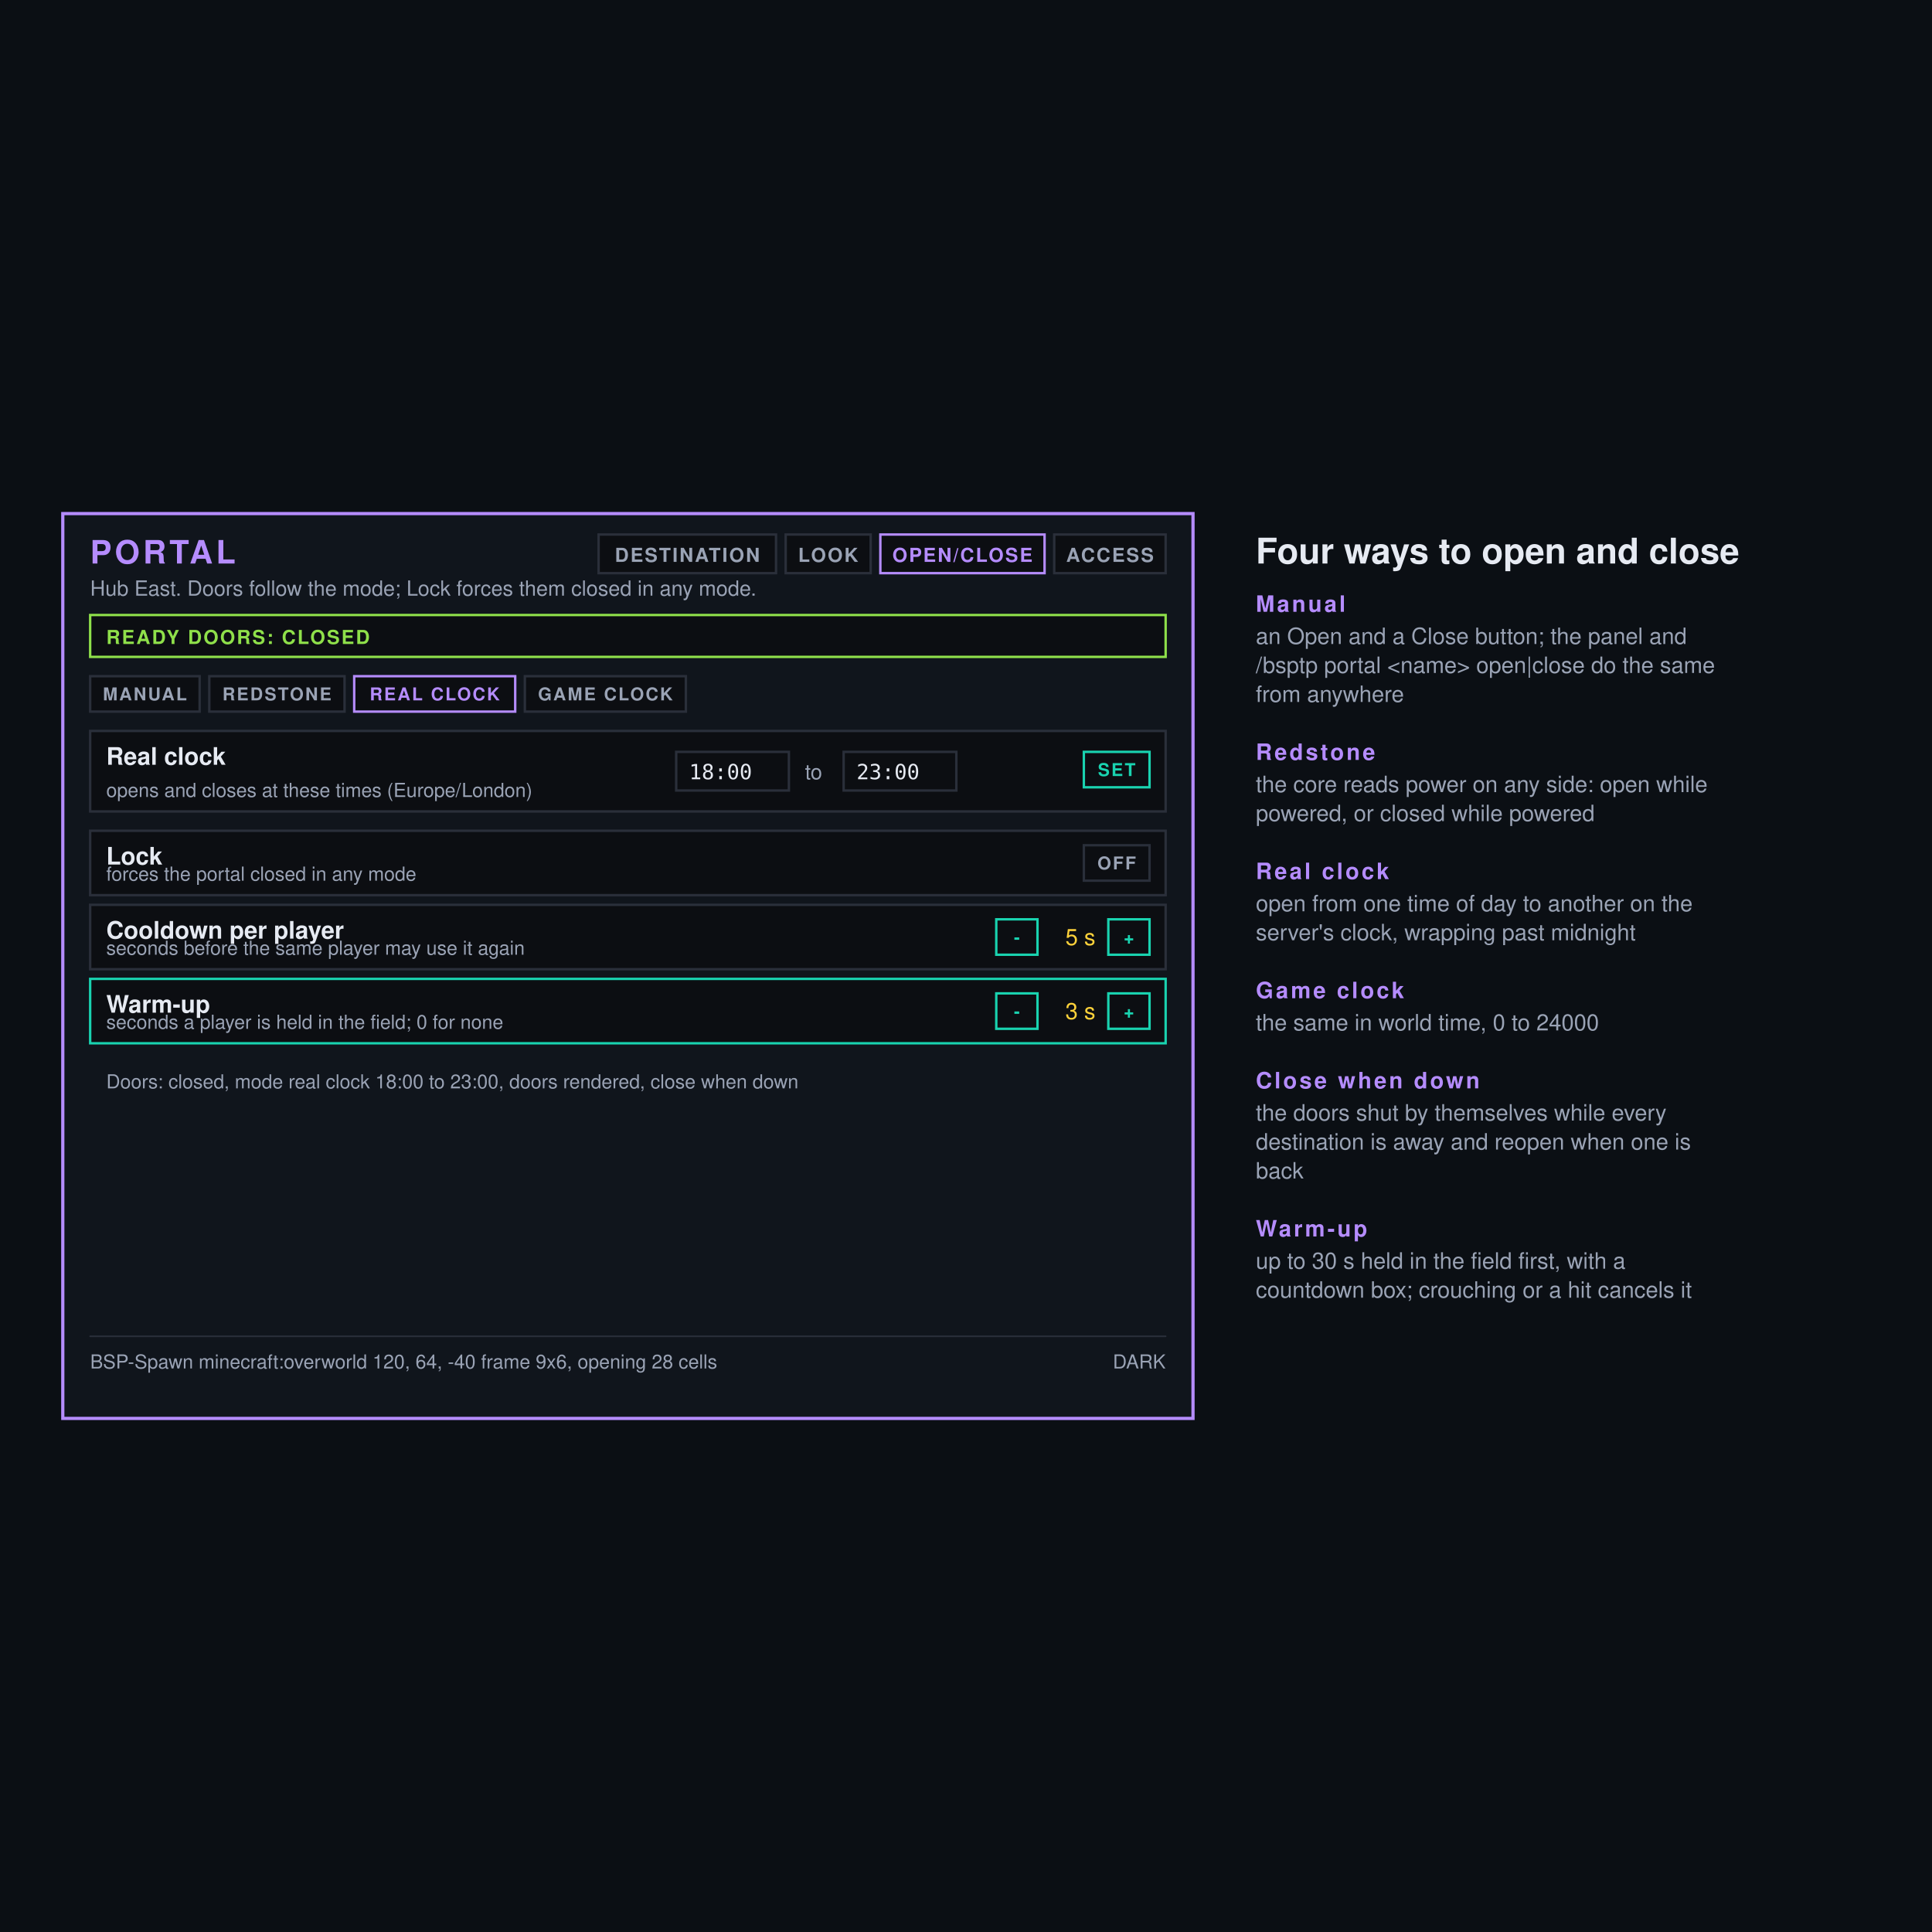
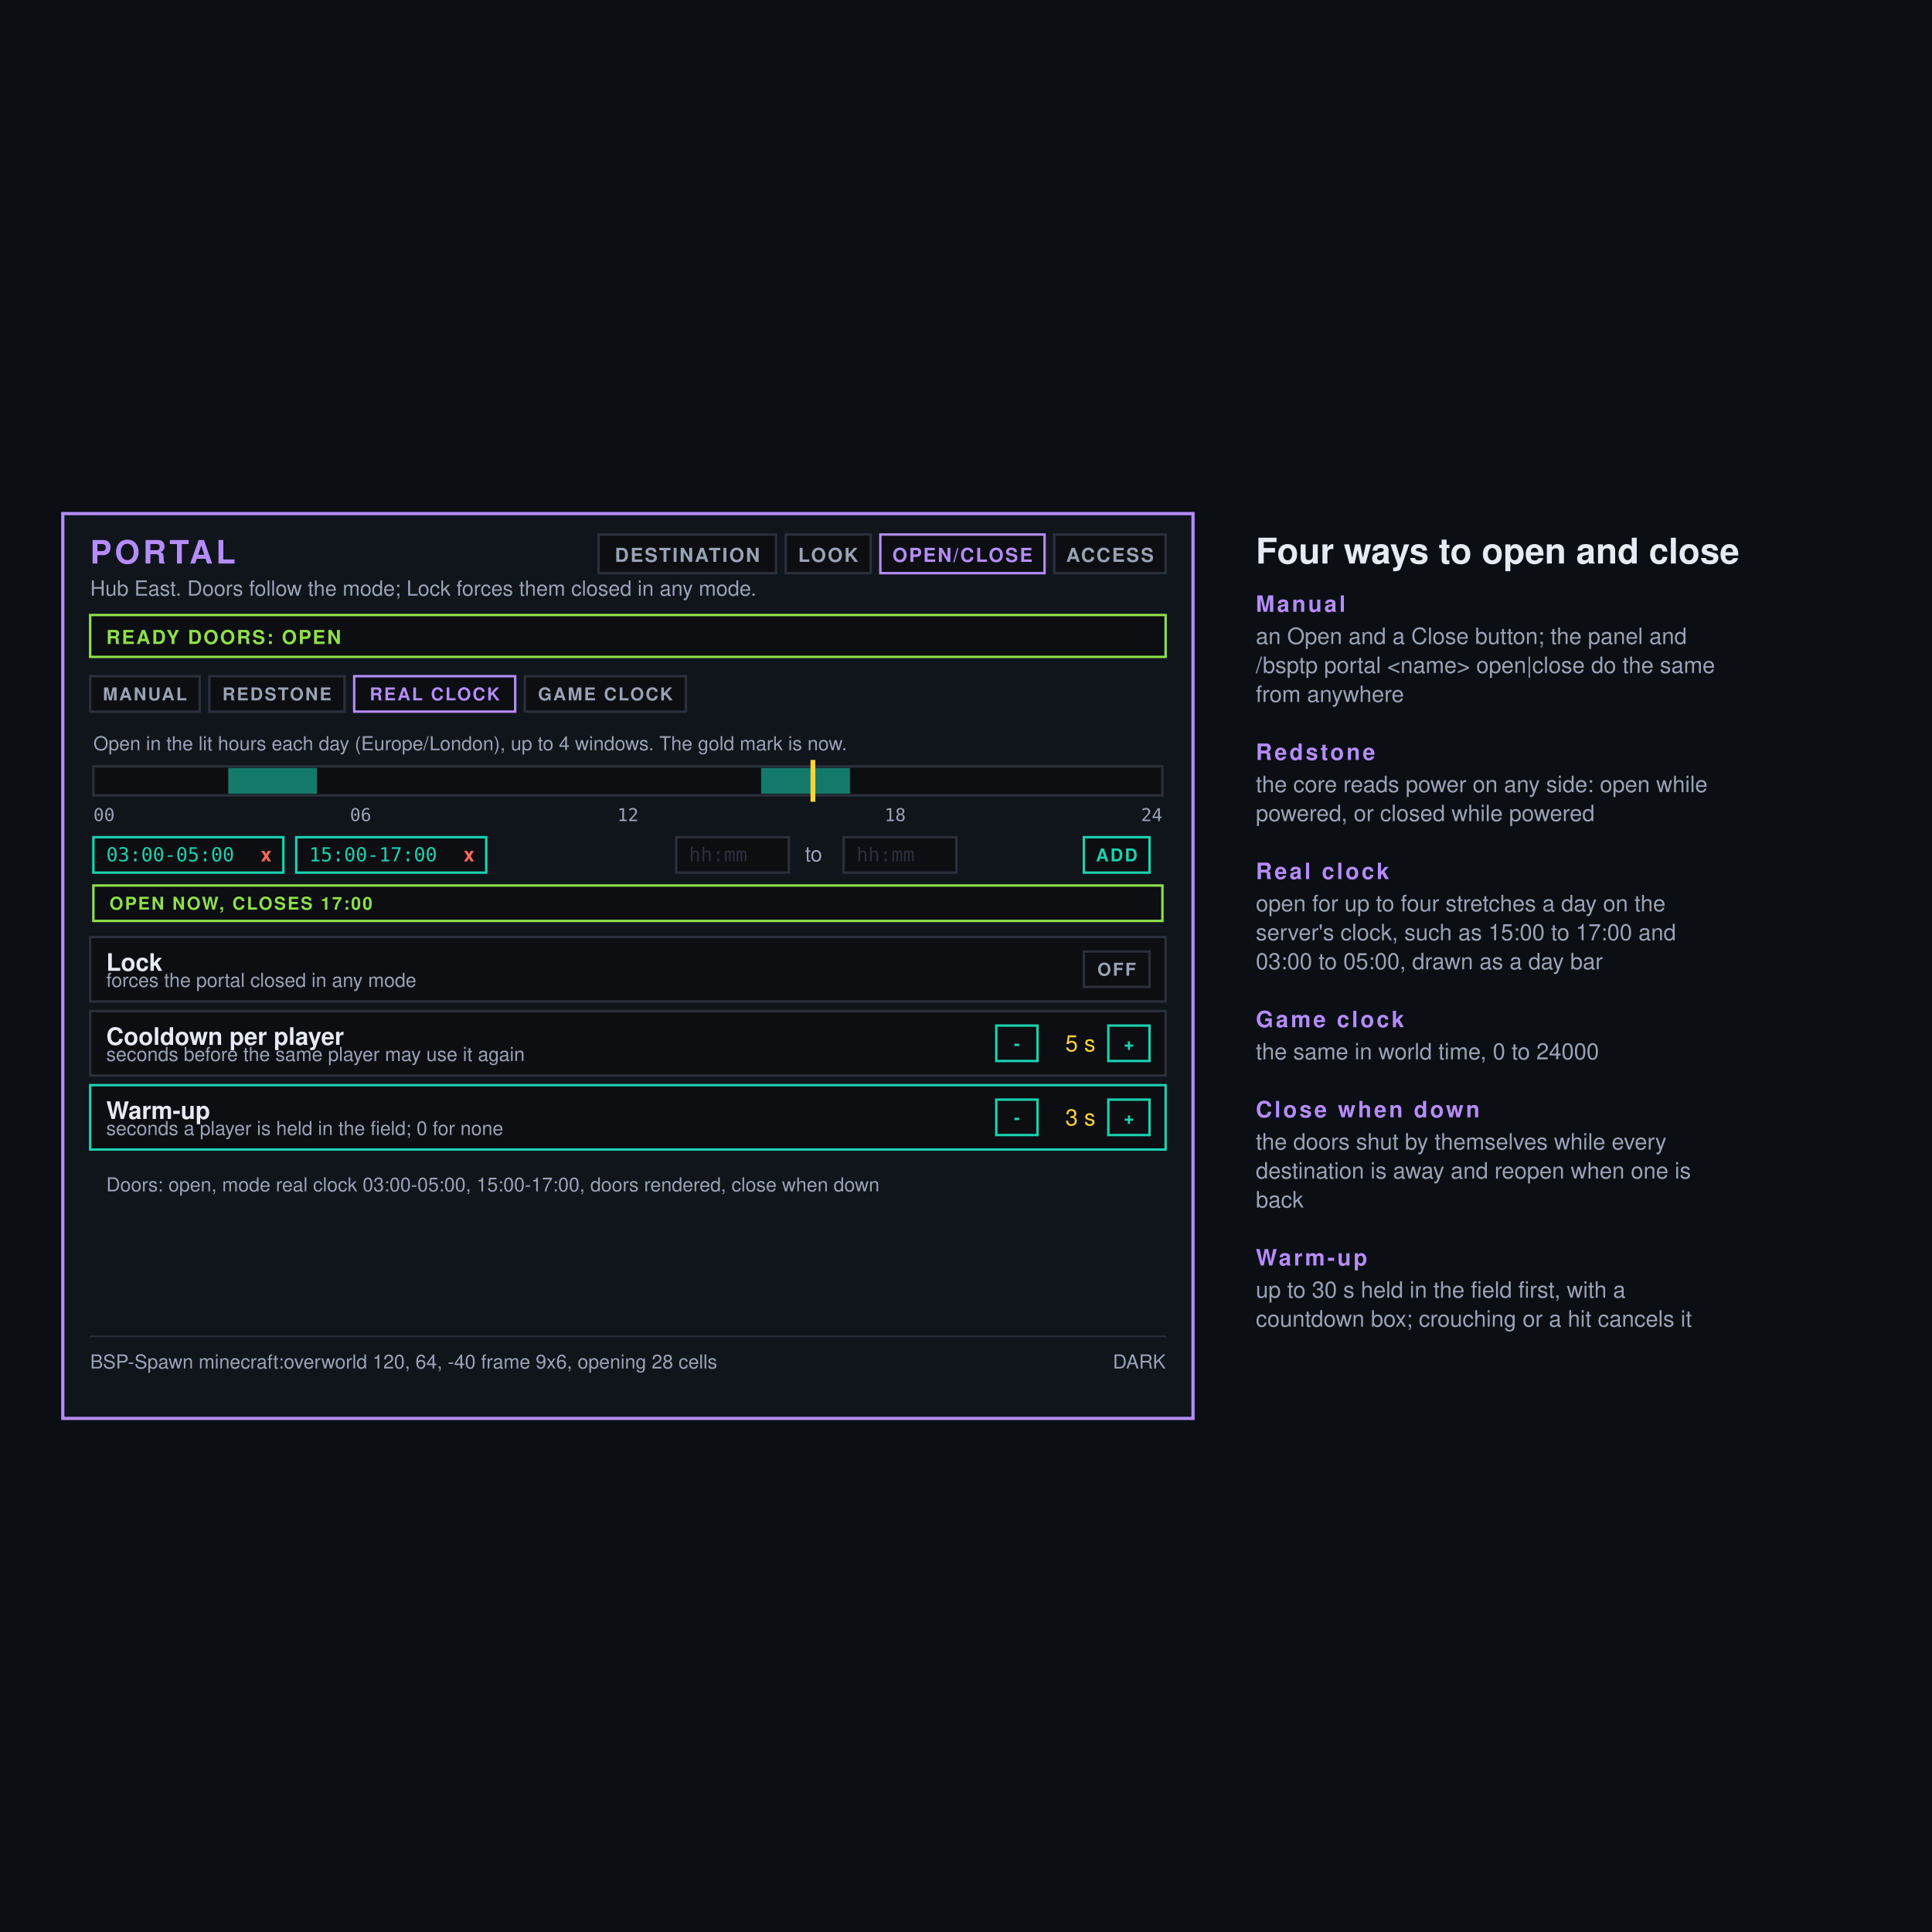
<svg xmlns="http://www.w3.org/2000/svg" width="1200" height="1200" viewBox="0 0 1200 1200">
  <rect width="1200" height="1200" fill="#0B0F14" />
  <g transform="translate(0, 280)">
    <rect width="1200" height="640" fill="#0B0F14" />
    <rect x="38" y="38" width="704" height="564" rx="0" fill="#B58CFF" opacity="1" />
    <rect x="40" y="40" width="700" height="560" rx="0" fill="#10151C" opacity="1" />
    <text x="56" y="70" font-family="Helvetica Neue, Helvetica, Arial, sans-serif" font-size="20" font-weight="bold" fill="#B58CFF" text-anchor="start" letter-spacing="2">PORTAL</text>
    <text x="56" y="90" font-family="Helvetica Neue, Helvetica, Arial, sans-serif" font-size="13" font-weight="normal" fill="#9AA3B5" text-anchor="start">Hub East.  Doors follow the mode; Lock forces them closed in any mode.</text>
    <rect x="654.8" y="52" width="69.2" height="24" rx="0" fill="#0C0E12" stroke="#2A2F3A" stroke-width="1.5" opacity="1" />
    <text x="689.4" y="69" font-family="Helvetica Neue, Helvetica, Arial, sans-serif" font-size="12" font-weight="bold" fill="#9AA3B5" text-anchor="middle" letter-spacing="1">ACCESS</text>
    <rect x="546.8" y="52" width="102.0" height="24" rx="0" fill="#0C0E12" stroke="#B58CFF" stroke-width="1.5" opacity="1" />
    <text x="597.8" y="69" font-family="Helvetica Neue, Helvetica, Arial, sans-serif" font-size="12" font-weight="bold" fill="#B58CFF" text-anchor="middle" letter-spacing="1">OPEN/CLOSE</text>
    <rect x="488" y="52" width="52.8" height="24" rx="0" fill="#0C0E12" stroke="#2A2F3A" stroke-width="1.5" opacity="1" />
    <text x="514.4" y="69" font-family="Helvetica Neue, Helvetica, Arial, sans-serif" font-size="12" font-weight="bold" fill="#9AA3B5" text-anchor="middle" letter-spacing="1">LOOK</text>
    <rect x="371.8" y="52" width="110.2" height="24" rx="0" fill="#0C0E12" stroke="#2A2F3A" stroke-width="1.5" opacity="1" />
    <text x="426.9" y="69" font-family="Helvetica Neue, Helvetica, Arial, sans-serif" font-size="12" font-weight="bold" fill="#9AA3B5" text-anchor="middle" letter-spacing="1">DESTINATION</text>
    <rect x="56" y="102" width="668" height="26" rx="0" fill="#0C0E12" stroke="#8FE04A" stroke-width="1.5" opacity="1" />
-     <text x="66" y="120" font-family="Helvetica Neue, Helvetica, Arial, sans-serif" font-size="12" font-weight="bold" fill="#8FE04A" text-anchor="start" letter-spacing="1">READY  DOORS: CLOSED</text>
+     <text x="66" y="120" font-family="Helvetica Neue, Helvetica, Arial, sans-serif" font-size="12" font-weight="bold" fill="#8FE04A" text-anchor="start" letter-spacing="1">READY  DOORS: OPEN</text>
    <rect x="56" y="140" width="68" height="22" rx="0" fill="#0C0E12" stroke="#2A2F3A" stroke-width="1.5" opacity="1" />
    <text x="90.0" y="155" font-family="Helvetica Neue, Helvetica, Arial, sans-serif" font-size="11" font-weight="bold" fill="#9AA3B5" text-anchor="middle" letter-spacing="1">MANUAL</text>
    <rect x="130" y="140" width="84" height="22" rx="0" fill="#0C0E12" stroke="#2A2F3A" stroke-width="1.5" opacity="1" />
    <text x="172.0" y="155" font-family="Helvetica Neue, Helvetica, Arial, sans-serif" font-size="11" font-weight="bold" fill="#9AA3B5" text-anchor="middle" letter-spacing="1">REDSTONE</text>
    <rect x="220" y="140" width="100" height="22" rx="0" fill="#0C0E12" stroke="#B58CFF" stroke-width="1.5" opacity="1" />
    <text x="270.0" y="155" font-family="Helvetica Neue, Helvetica, Arial, sans-serif" font-size="11" font-weight="bold" fill="#B58CFF" text-anchor="middle" letter-spacing="1">REAL CLOCK</text>
    <rect x="326" y="140" width="100" height="22" rx="0" fill="#0C0E12" stroke="#2A2F3A" stroke-width="1.5" opacity="1" />
    <text x="376.0" y="155" font-family="Helvetica Neue, Helvetica, Arial, sans-serif" font-size="11" font-weight="bold" fill="#9AA3B5" text-anchor="middle" letter-spacing="1">GAME CLOCK</text>
-     <rect x="56" y="174" width="668" height="50" rx="0" fill="#0C0E12" stroke="#2A2F3A" stroke-width="1.5" opacity="1" />
-     <text x="66" y="195" font-family="Helvetica Neue, Helvetica, Arial, sans-serif" font-size="15" font-weight="bold" fill="#E6EAF2" text-anchor="start">Real clock</text>
-     <text x="66" y="215" font-family="Helvetica Neue, Helvetica, Arial, sans-serif" font-size="12" font-weight="normal" fill="#9AA3B5" text-anchor="start">opens and closes at these times (Europe/London)</text>
-     <rect x="420" y="187" width="70" height="24" rx="0" fill="#0C0E12" stroke="#2A2F3A" stroke-width="1.5" opacity="1" />
-     <text x="428" y="204" font-family="Menlo, Monaco, monospace" font-size="13" font-weight="normal" fill="#E6EAF2" text-anchor="start">18:00</text>
-     <text x="500" y="204" font-family="Helvetica Neue, Helvetica, Arial, sans-serif" font-size="13" font-weight="normal" fill="#9AA3B5" text-anchor="start">to</text>
-     <rect x="524" y="187" width="70" height="24" rx="0" fill="#0C0E12" stroke="#2A2F3A" stroke-width="1.5" opacity="1" />
-     <text x="532" y="204" font-family="Menlo, Monaco, monospace" font-size="13" font-weight="normal" fill="#E6EAF2" text-anchor="start">23:00</text>
-     <rect x="673.2" y="187" width="40.8" height="22" rx="0" fill="#0C0E12" stroke="#19D3B0" stroke-width="1.5" opacity="1" />
-     <text x="693.6" y="202" font-family="Helvetica Neue, Helvetica, Arial, sans-serif" font-size="11" font-weight="bold" fill="#19D3B0" text-anchor="middle" letter-spacing="1">SET</text>
-     <rect x="56" y="236" width="668" height="40" rx="0" fill="#0C0E12" stroke="#2A2F3A" stroke-width="1.5" opacity="1" />
-     <text x="66" y="257" font-family="Helvetica Neue, Helvetica, Arial, sans-serif" font-size="15" font-weight="bold" fill="#E6EAF2" text-anchor="start">Lock</text>
-     <text x="66" y="267" font-family="Helvetica Neue, Helvetica, Arial, sans-serif" font-size="12" font-weight="normal" fill="#9AA3B5" text-anchor="start">forces the portal closed in any mode</text>
-     <rect x="673.2" y="245" width="40.8" height="22" rx="0" fill="#0C0E12" stroke="#2A2F3A" stroke-width="1.5" opacity="1" />
-     <text x="693.6" y="260" font-family="Helvetica Neue, Helvetica, Arial, sans-serif" font-size="11" font-weight="bold" fill="#9AA3B5" text-anchor="middle" letter-spacing="1">OFF</text>
-     <rect x="56" y="282" width="668" height="40" rx="0" fill="#0C0E12" stroke="#2A2F3A" stroke-width="1.5" opacity="1" />
-     <text x="66" y="303" font-family="Helvetica Neue, Helvetica, Arial, sans-serif" font-size="15" font-weight="bold" fill="#E6EAF2" text-anchor="start">Cooldown per player</text>
-     <text x="66" y="313" font-family="Helvetica Neue, Helvetica, Arial, sans-serif" font-size="12" font-weight="normal" fill="#9AA3B5" text-anchor="start">seconds before the same player may use it again</text>
-     <rect x="688.4" y="291" width="25.6" height="22" rx="0" fill="#0C0E12" stroke="#19D3B0" stroke-width="1.5" opacity="1" />
-     <text x="701.2" y="306" font-family="Helvetica Neue, Helvetica, Arial, sans-serif" font-size="11" font-weight="bold" fill="#19D3B0" text-anchor="middle" letter-spacing="1">+</text>
-     <text x="680.4" y="307" font-family="Helvetica Neue, Helvetica, Arial, sans-serif" font-size="14" font-weight="normal" fill="#FFD23A" text-anchor="end">5 s</text>
-     <rect x="618.8" y="291" width="25.6" height="22" rx="0" fill="#0C0E12" stroke="#19D3B0" stroke-width="1.5" opacity="1" />
-     <text x="631.6" y="306" font-family="Helvetica Neue, Helvetica, Arial, sans-serif" font-size="11" font-weight="bold" fill="#19D3B0" text-anchor="middle" letter-spacing="1">-</text>
-     <rect x="56" y="328" width="668" height="40" rx="0" fill="#0C0E12" stroke="#19D3B0" stroke-width="1.5" opacity="1" />
-     <text x="66" y="349" font-family="Helvetica Neue, Helvetica, Arial, sans-serif" font-size="15" font-weight="bold" fill="#E6EAF2" text-anchor="start">Warm-up</text>
-     <text x="66" y="359" font-family="Helvetica Neue, Helvetica, Arial, sans-serif" font-size="12" font-weight="normal" fill="#9AA3B5" text-anchor="start">seconds a player is held in the field; 0 for none</text>
-     <rect x="688.4" y="337" width="25.6" height="22" rx="0" fill="#0C0E12" stroke="#19D3B0" stroke-width="1.5" opacity="1" />
-     <text x="701.2" y="352" font-family="Helvetica Neue, Helvetica, Arial, sans-serif" font-size="11" font-weight="bold" fill="#19D3B0" text-anchor="middle" letter-spacing="1">+</text>
-     <text x="680.4" y="353" font-family="Helvetica Neue, Helvetica, Arial, sans-serif" font-size="14" font-weight="normal" fill="#FFD23A" text-anchor="end">3 s</text>
-     <rect x="618.8" y="337" width="25.6" height="22" rx="0" fill="#0C0E12" stroke="#19D3B0" stroke-width="1.5" opacity="1" />
-     <text x="631.6" y="352" font-family="Helvetica Neue, Helvetica, Arial, sans-serif" font-size="11" font-weight="bold" fill="#19D3B0" text-anchor="middle" letter-spacing="1">-</text>
-     <text x="66" y="396" font-family="Helvetica Neue, Helvetica, Arial, sans-serif" font-size="12" font-weight="normal" fill="#9AA3B5" text-anchor="start">Doors: closed, mode real clock 18:00 to 23:00, doors rendered, close when down</text>
+     <text x="58" y="186" font-family="Helvetica Neue, Helvetica, Arial, sans-serif" font-size="12" font-weight="normal" fill="#9AA3B5" text-anchor="start">Open in the lit hours each day (Europe/London), up to 4 windows. The gold mark is now.</text>
+     <rect x="58" y="196" width="664" height="18" rx="0" fill="#0C0E12" stroke="#2A2F3A" stroke-width="1.5" opacity="1" />
+     <rect x="141.75" y="197" width="55.167" height="16" rx="0" fill="#19D3B0" opacity="0.55" />
+     <rect x="472.75" y="197" width="55.167" height="16" rx="0" fill="#19D3B0" opacity="0.55" />
+     <rect x="503.431" y="192" width="3" height="26" rx="0" fill="#FFD23A" opacity="1" />
+     <text x="58.0" y="230" font-family="Menlo, Monaco, monospace" font-size="11" font-weight="normal" fill="#9AA3B5" text-anchor="start">00</text>
+     <text x="224.0" y="230" font-family="Menlo, Monaco, monospace" font-size="11" font-weight="normal" fill="#9AA3B5" text-anchor="middle">06</text>
+     <text x="390.0" y="230" font-family="Menlo, Monaco, monospace" font-size="11" font-weight="normal" fill="#9AA3B5" text-anchor="middle">12</text>
+     <text x="556.0" y="230" font-family="Menlo, Monaco, monospace" font-size="11" font-weight="normal" fill="#9AA3B5" text-anchor="middle">18</text>
+     <text x="722.0" y="230" font-family="Menlo, Monaco, monospace" font-size="11" font-weight="normal" fill="#9AA3B5" text-anchor="end">24</text>
+     <rect x="58" y="240" width="118" height="22" rx="0" fill="#0C0E12" stroke="#19D3B0" stroke-width="1.5" opacity="1" />
+     <text x="66" y="255" font-family="Menlo, Monaco, monospace" font-size="12" font-weight="normal" fill="#19D3B0" text-anchor="start">03:00-05:00</text>
+     <text x="162" y="255" font-family="Helvetica Neue, Helvetica, Arial, sans-serif" font-size="12" font-weight="bold" fill="#FF6B5C" text-anchor="start">x</text>
+     <rect x="184" y="240" width="118" height="22" rx="0" fill="#0C0E12" stroke="#19D3B0" stroke-width="1.5" opacity="1" />
+     <text x="192" y="255" font-family="Menlo, Monaco, monospace" font-size="12" font-weight="normal" fill="#19D3B0" text-anchor="start">15:00-17:00</text>
+     <text x="288" y="255" font-family="Helvetica Neue, Helvetica, Arial, sans-serif" font-size="12" font-weight="bold" fill="#FF6B5C" text-anchor="start">x</text>
+     <rect x="420" y="240" width="70" height="22" rx="0" fill="#0C0E12" stroke="#2A2F3A" stroke-width="1.5" opacity="1" />
+     <text x="428" y="255" font-family="Menlo, Monaco, monospace" font-size="12" font-weight="normal" fill="#2A2F3A" text-anchor="start">hh:mm</text>
+     <text x="500" y="255" font-family="Helvetica Neue, Helvetica, Arial, sans-serif" font-size="13" font-weight="normal" fill="#9AA3B5" text-anchor="start">to</text>
+     <rect x="524" y="240" width="70" height="22" rx="0" fill="#0C0E12" stroke="#2A2F3A" stroke-width="1.5" opacity="1" />
+     <text x="532" y="255" font-family="Menlo, Monaco, monospace" font-size="12" font-weight="normal" fill="#2A2F3A" text-anchor="start">hh:mm</text>
+     <rect x="673.2" y="240" width="40.8" height="22" rx="0" fill="#0C0E12" stroke="#19D3B0" stroke-width="1.5" opacity="1" />
+     <text x="693.6" y="255" font-family="Helvetica Neue, Helvetica, Arial, sans-serif" font-size="11" font-weight="bold" fill="#19D3B0" text-anchor="middle" letter-spacing="1">ADD</text>
+     <rect x="58" y="270" width="664" height="22" rx="0" fill="#0C0E12" stroke="#8FE04A" stroke-width="1.5" opacity="1" />
+     <text x="68" y="285" font-family="Helvetica Neue, Helvetica, Arial, sans-serif" font-size="11" font-weight="bold" fill="#8FE04A" text-anchor="start" letter-spacing="1">OPEN NOW, CLOSES 17:00</text>
+     <rect x="56" y="302" width="668" height="40" rx="0" fill="#0C0E12" stroke="#2A2F3A" stroke-width="1.5" opacity="1" />
+     <text x="66" y="323" font-family="Helvetica Neue, Helvetica, Arial, sans-serif" font-size="15" font-weight="bold" fill="#E6EAF2" text-anchor="start">Lock</text>
+     <text x="66" y="333" font-family="Helvetica Neue, Helvetica, Arial, sans-serif" font-size="12" font-weight="normal" fill="#9AA3B5" text-anchor="start">forces the portal closed in any mode</text>
+     <rect x="673.2" y="311" width="40.8" height="22" rx="0" fill="#0C0E12" stroke="#2A2F3A" stroke-width="1.5" opacity="1" />
+     <text x="693.6" y="326" font-family="Helvetica Neue, Helvetica, Arial, sans-serif" font-size="11" font-weight="bold" fill="#9AA3B5" text-anchor="middle" letter-spacing="1">OFF</text>
+     <rect x="56" y="348" width="668" height="40" rx="0" fill="#0C0E12" stroke="#2A2F3A" stroke-width="1.5" opacity="1" />
+     <text x="66" y="369" font-family="Helvetica Neue, Helvetica, Arial, sans-serif" font-size="15" font-weight="bold" fill="#E6EAF2" text-anchor="start">Cooldown per player</text>
+     <text x="66" y="379" font-family="Helvetica Neue, Helvetica, Arial, sans-serif" font-size="12" font-weight="normal" fill="#9AA3B5" text-anchor="start">seconds before the same player may use it again</text>
+     <rect x="688.4" y="357" width="25.6" height="22" rx="0" fill="#0C0E12" stroke="#19D3B0" stroke-width="1.5" opacity="1" />
+     <text x="701.2" y="372" font-family="Helvetica Neue, Helvetica, Arial, sans-serif" font-size="11" font-weight="bold" fill="#19D3B0" text-anchor="middle" letter-spacing="1">+</text>
+     <text x="680.4" y="373" font-family="Helvetica Neue, Helvetica, Arial, sans-serif" font-size="14" font-weight="normal" fill="#FFD23A" text-anchor="end">5 s</text>
+     <rect x="618.8" y="357" width="25.6" height="22" rx="0" fill="#0C0E12" stroke="#19D3B0" stroke-width="1.5" opacity="1" />
+     <text x="631.6" y="372" font-family="Helvetica Neue, Helvetica, Arial, sans-serif" font-size="11" font-weight="bold" fill="#19D3B0" text-anchor="middle" letter-spacing="1">-</text>
+     <rect x="56" y="394" width="668" height="40" rx="0" fill="#0C0E12" stroke="#19D3B0" stroke-width="1.5" opacity="1" />
+     <text x="66" y="415" font-family="Helvetica Neue, Helvetica, Arial, sans-serif" font-size="15" font-weight="bold" fill="#E6EAF2" text-anchor="start">Warm-up</text>
+     <text x="66" y="425" font-family="Helvetica Neue, Helvetica, Arial, sans-serif" font-size="12" font-weight="normal" fill="#9AA3B5" text-anchor="start">seconds a player is held in the field; 0 for none</text>
+     <rect x="688.4" y="403" width="25.6" height="22" rx="0" fill="#0C0E12" stroke="#19D3B0" stroke-width="1.5" opacity="1" />
+     <text x="701.2" y="418" font-family="Helvetica Neue, Helvetica, Arial, sans-serif" font-size="11" font-weight="bold" fill="#19D3B0" text-anchor="middle" letter-spacing="1">+</text>
+     <text x="680.4" y="419" font-family="Helvetica Neue, Helvetica, Arial, sans-serif" font-size="14" font-weight="normal" fill="#FFD23A" text-anchor="end">3 s</text>
+     <rect x="618.8" y="403" width="25.6" height="22" rx="0" fill="#0C0E12" stroke="#19D3B0" stroke-width="1.5" opacity="1" />
+     <text x="631.6" y="418" font-family="Helvetica Neue, Helvetica, Arial, sans-serif" font-size="11" font-weight="bold" fill="#19D3B0" text-anchor="middle" letter-spacing="1">-</text>
+     <text x="66" y="460" font-family="Helvetica Neue, Helvetica, Arial, sans-serif" font-size="12" font-weight="normal" fill="#9AA3B5" text-anchor="start">Doors: open, mode real clock 03:00-05:00, 15:00-17:00, doors rendered, close when down</text>
    <line x1="56" y1="550" x2="724" y2="550" stroke="#2A2F3A" stroke-width="1" stroke-linecap="round" />
    <text x="56" y="570" font-family="Helvetica Neue, Helvetica, Arial, sans-serif" font-size="12" font-weight="normal" fill="#9AA3B5" text-anchor="start">BSP-Spawn  minecraft:overworld  120, 64, -40      frame 9x6, opening 28 cells</text>
    <text x="724" y="570" font-family="Helvetica Neue, Helvetica, Arial, sans-serif" font-size="12" font-weight="normal" fill="#9AA3B5" text-anchor="end">DARK</text>
    <text x="780" y="70" font-family="Helvetica Neue, Helvetica, Arial, sans-serif" font-size="22" font-weight="bold" fill="#E6EAF2" text-anchor="start">Four ways to open and close</text>
    <text x="780" y="100" font-family="Helvetica Neue, Helvetica, Arial, sans-serif" font-size="14" font-weight="bold" fill="#B58CFF" text-anchor="start" letter-spacing="1.5">Manual</text>
    <text x="780" y="120" font-family="Helvetica Neue, Helvetica, Arial, sans-serif" font-size="14" font-weight="normal" fill="#9AA3B5" text-anchor="start">an Open and a Close button; the panel and</text>
    <text x="780" y="138" font-family="Helvetica Neue, Helvetica, Arial, sans-serif" font-size="14" font-weight="normal" fill="#9AA3B5" text-anchor="start">/bsptp portal &lt;name&gt; open|close do the same</text>
    <text x="780" y="156" font-family="Helvetica Neue, Helvetica, Arial, sans-serif" font-size="14" font-weight="normal" fill="#9AA3B5" text-anchor="start">from anywhere</text>
    <text x="780" y="192" font-family="Helvetica Neue, Helvetica, Arial, sans-serif" font-size="14" font-weight="bold" fill="#B58CFF" text-anchor="start" letter-spacing="1.5">Redstone</text>
    <text x="780" y="212" font-family="Helvetica Neue, Helvetica, Arial, sans-serif" font-size="14" font-weight="normal" fill="#9AA3B5" text-anchor="start">the core reads power on any side: open while</text>
    <text x="780" y="230" font-family="Helvetica Neue, Helvetica, Arial, sans-serif" font-size="14" font-weight="normal" fill="#9AA3B5" text-anchor="start">powered, or closed while powered</text>
    <text x="780" y="266" font-family="Helvetica Neue, Helvetica, Arial, sans-serif" font-size="14" font-weight="bold" fill="#B58CFF" text-anchor="start" letter-spacing="1.5">Real clock</text>
-     <text x="780" y="286" font-family="Helvetica Neue, Helvetica, Arial, sans-serif" font-size="14" font-weight="normal" fill="#9AA3B5" text-anchor="start">open from one time of day to another on the</text>
-     <text x="780" y="304" font-family="Helvetica Neue, Helvetica, Arial, sans-serif" font-size="14" font-weight="normal" fill="#9AA3B5" text-anchor="start">server's clock, wrapping past midnight</text>
-     <text x="780" y="340" font-family="Helvetica Neue, Helvetica, Arial, sans-serif" font-size="14" font-weight="bold" fill="#B58CFF" text-anchor="start" letter-spacing="1.5">Game clock</text>
-     <text x="780" y="360" font-family="Helvetica Neue, Helvetica, Arial, sans-serif" font-size="14" font-weight="normal" fill="#9AA3B5" text-anchor="start">the same in world time, 0 to 24000</text>
-     <text x="780" y="396" font-family="Helvetica Neue, Helvetica, Arial, sans-serif" font-size="14" font-weight="bold" fill="#B58CFF" text-anchor="start" letter-spacing="1.5">Close when down</text>
-     <text x="780" y="416" font-family="Helvetica Neue, Helvetica, Arial, sans-serif" font-size="14" font-weight="normal" fill="#9AA3B5" text-anchor="start">the doors shut by themselves while every</text>
-     <text x="780" y="434" font-family="Helvetica Neue, Helvetica, Arial, sans-serif" font-size="14" font-weight="normal" fill="#9AA3B5" text-anchor="start">destination is away and reopen when one is</text>
-     <text x="780" y="452" font-family="Helvetica Neue, Helvetica, Arial, sans-serif" font-size="14" font-weight="normal" fill="#9AA3B5" text-anchor="start">back</text>
-     <text x="780" y="488" font-family="Helvetica Neue, Helvetica, Arial, sans-serif" font-size="14" font-weight="bold" fill="#B58CFF" text-anchor="start" letter-spacing="1.5">Warm-up</text>
-     <text x="780" y="508" font-family="Helvetica Neue, Helvetica, Arial, sans-serif" font-size="14" font-weight="normal" fill="#9AA3B5" text-anchor="start">up to 30 s held in the field first, with a</text>
-     <text x="780" y="526" font-family="Helvetica Neue, Helvetica, Arial, sans-serif" font-size="14" font-weight="normal" fill="#9AA3B5" text-anchor="start">countdown box; crouching or a hit cancels it</text>
+     <text x="780" y="286" font-family="Helvetica Neue, Helvetica, Arial, sans-serif" font-size="14" font-weight="normal" fill="#9AA3B5" text-anchor="start">open for up to four stretches a day on the</text>
+     <text x="780" y="304" font-family="Helvetica Neue, Helvetica, Arial, sans-serif" font-size="14" font-weight="normal" fill="#9AA3B5" text-anchor="start">server's clock, such as 15:00 to 17:00 and</text>
+     <text x="780" y="322" font-family="Helvetica Neue, Helvetica, Arial, sans-serif" font-size="14" font-weight="normal" fill="#9AA3B5" text-anchor="start">03:00 to 05:00, drawn as a day bar</text>
+     <text x="780" y="358" font-family="Helvetica Neue, Helvetica, Arial, sans-serif" font-size="14" font-weight="bold" fill="#B58CFF" text-anchor="start" letter-spacing="1.5">Game clock</text>
+     <text x="780" y="378" font-family="Helvetica Neue, Helvetica, Arial, sans-serif" font-size="14" font-weight="normal" fill="#9AA3B5" text-anchor="start">the same in world time, 0 to 24000</text>
+     <text x="780" y="414" font-family="Helvetica Neue, Helvetica, Arial, sans-serif" font-size="14" font-weight="bold" fill="#B58CFF" text-anchor="start" letter-spacing="1.5">Close when down</text>
+     <text x="780" y="434" font-family="Helvetica Neue, Helvetica, Arial, sans-serif" font-size="14" font-weight="normal" fill="#9AA3B5" text-anchor="start">the doors shut by themselves while every</text>
+     <text x="780" y="452" font-family="Helvetica Neue, Helvetica, Arial, sans-serif" font-size="14" font-weight="normal" fill="#9AA3B5" text-anchor="start">destination is away and reopen when one is</text>
+     <text x="780" y="470" font-family="Helvetica Neue, Helvetica, Arial, sans-serif" font-size="14" font-weight="normal" fill="#9AA3B5" text-anchor="start">back</text>
+     <text x="780" y="506" font-family="Helvetica Neue, Helvetica, Arial, sans-serif" font-size="14" font-weight="bold" fill="#B58CFF" text-anchor="start" letter-spacing="1.5">Warm-up</text>
+     <text x="780" y="526" font-family="Helvetica Neue, Helvetica, Arial, sans-serif" font-size="14" font-weight="normal" fill="#9AA3B5" text-anchor="start">up to 30 s held in the field first, with a</text>
+     <text x="780" y="544" font-family="Helvetica Neue, Helvetica, Arial, sans-serif" font-size="14" font-weight="normal" fill="#9AA3B5" text-anchor="start">countdown box; crouching or a hit cancels it</text>
  </g>
</svg>
